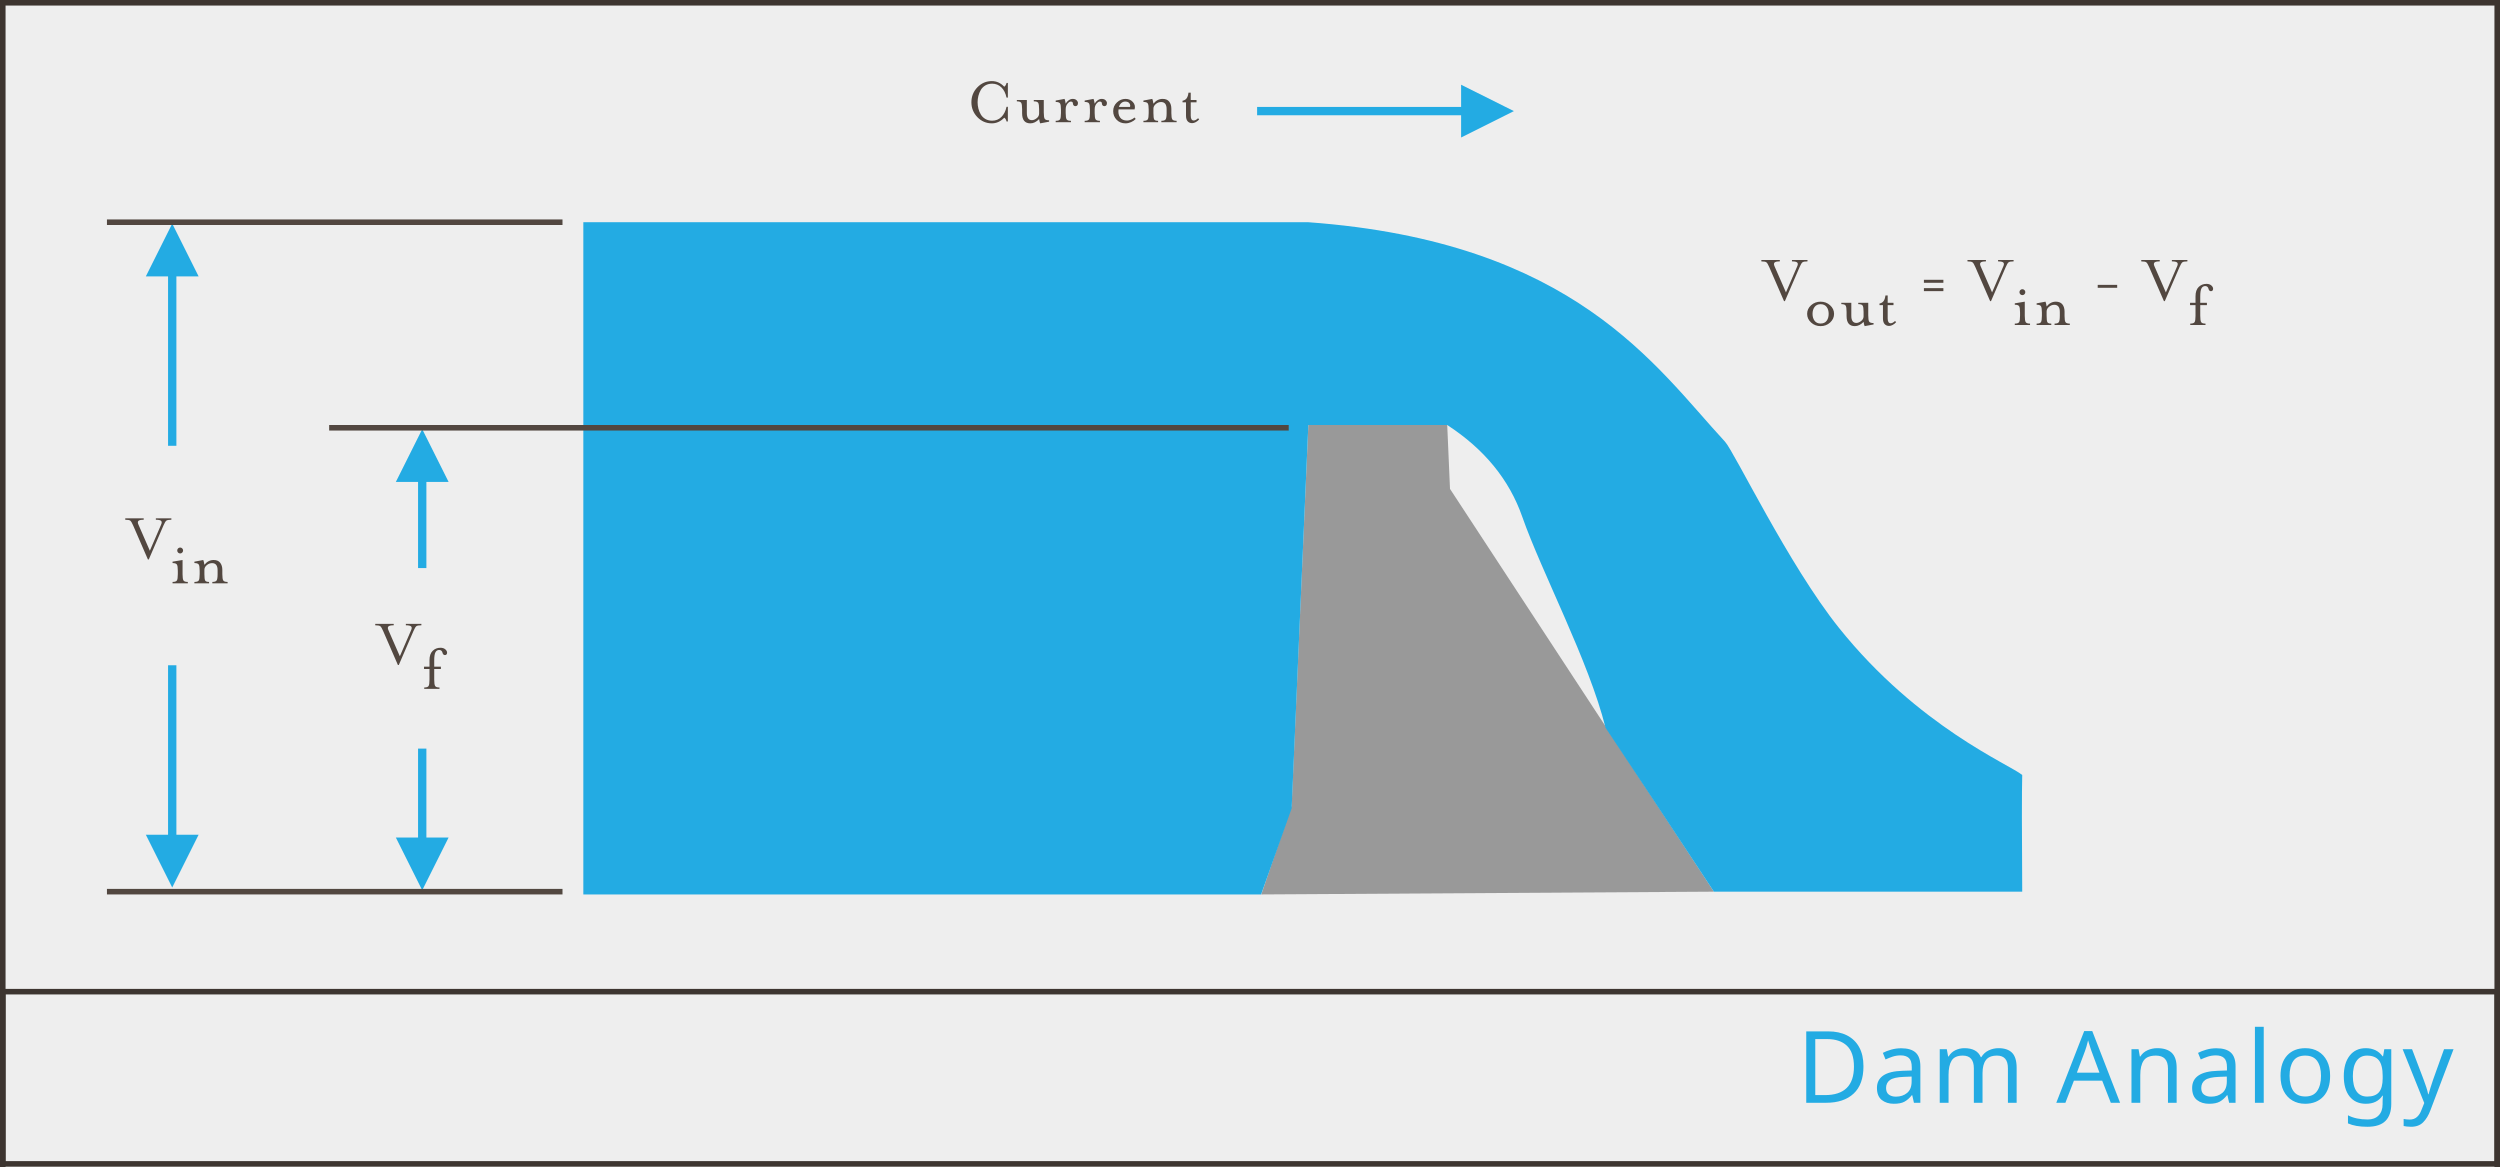
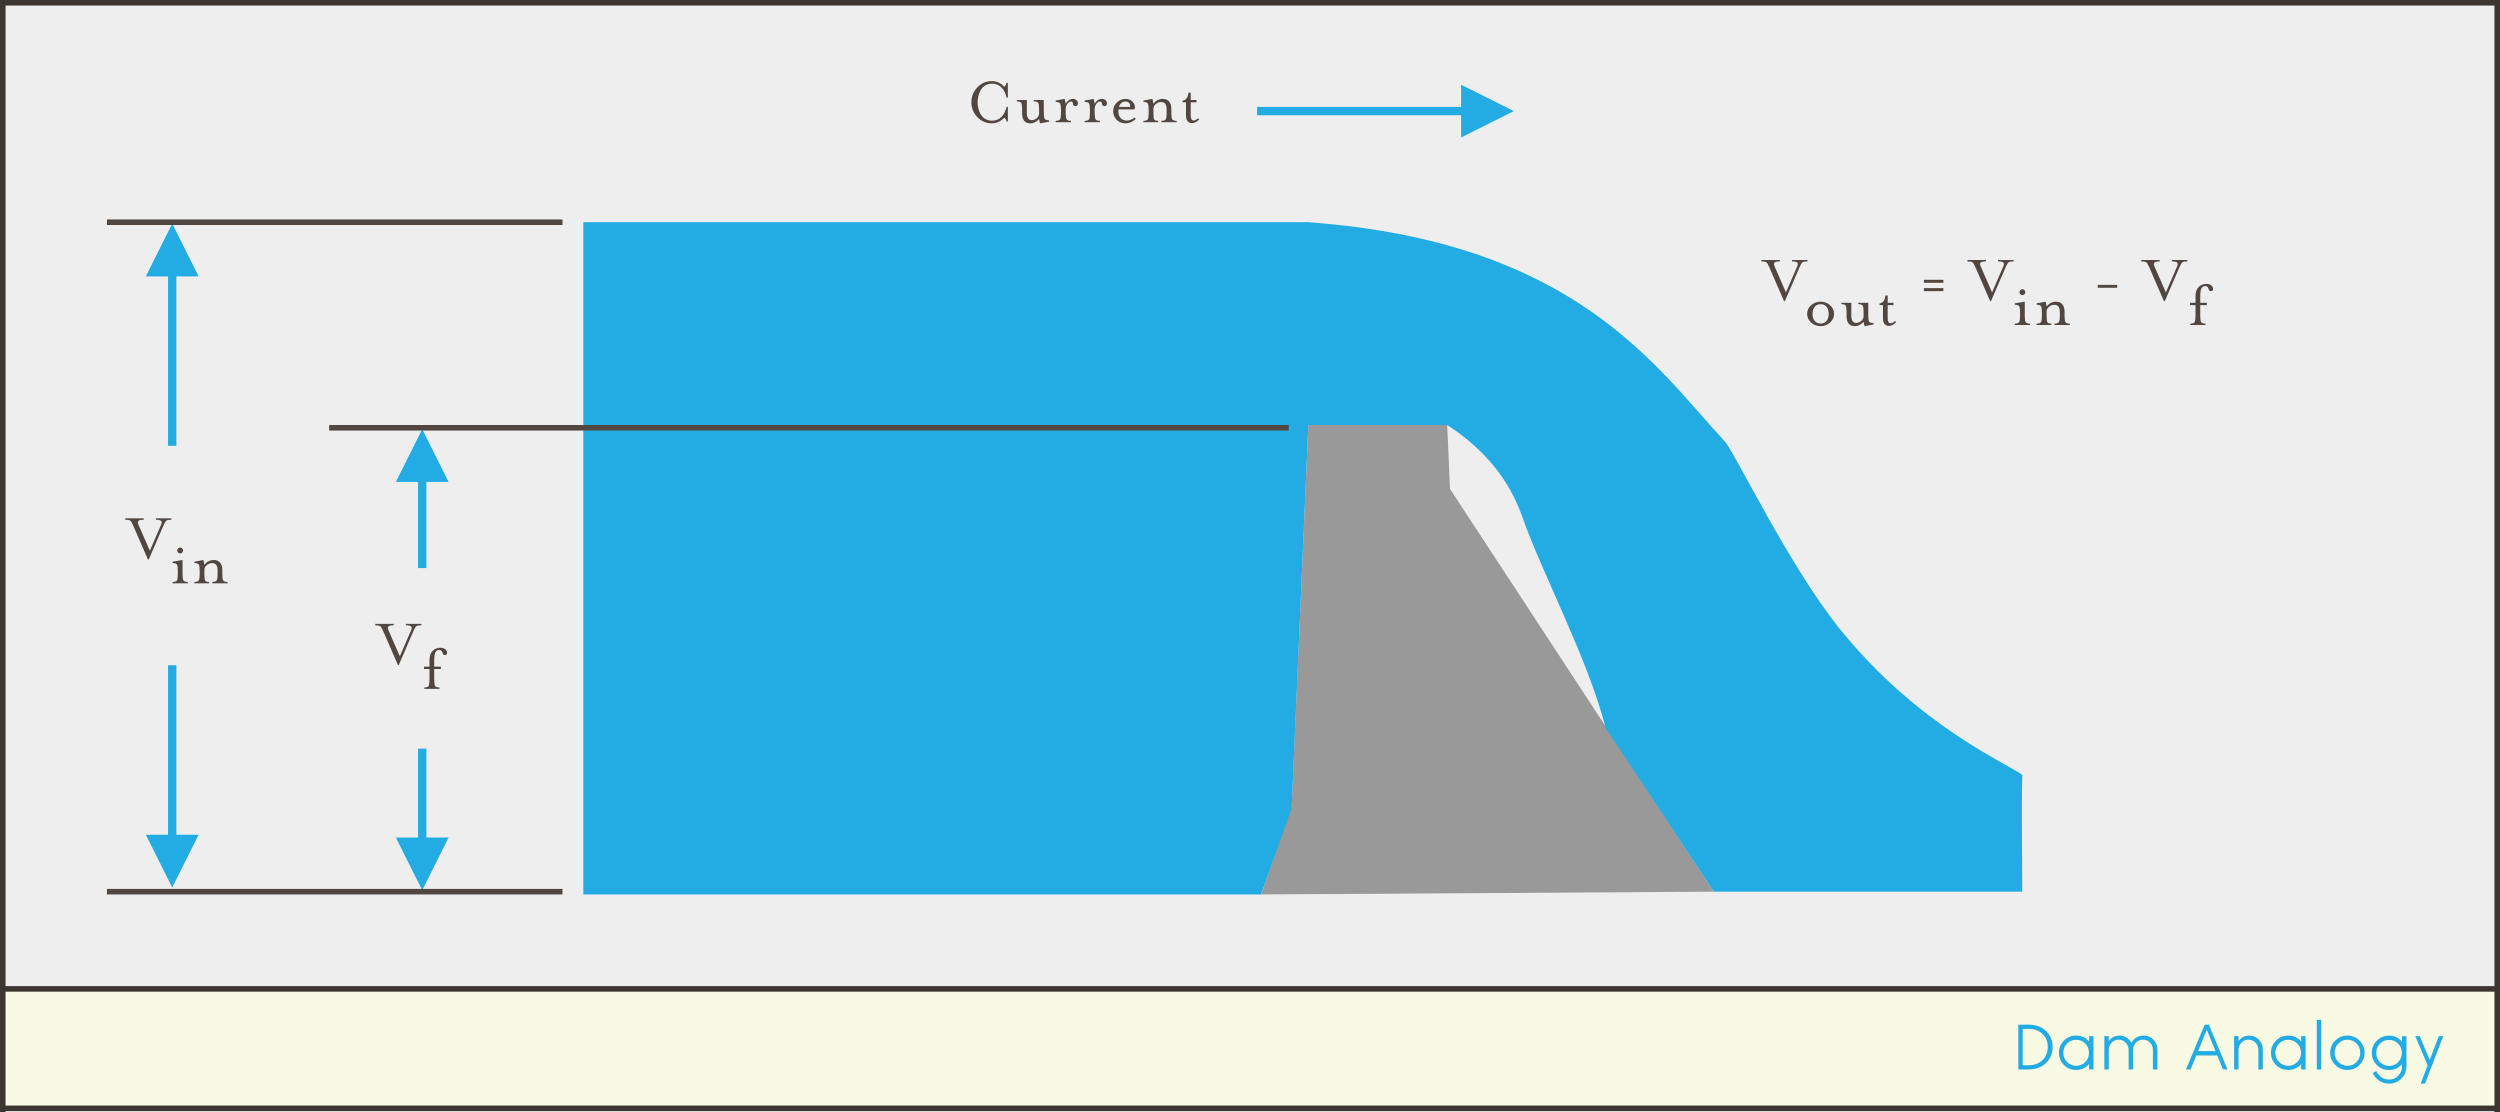
- <svg xmlns="http://www.w3.org/2000/svg" width="900px" height="420px" viewBox="0 0 900 420" version="1.1">
+ <svg xmlns="http://www.w3.org/2000/svg" width="900px" height="400px" viewBox="0 0 900 400" version="1.1">
  <g id="Voltage_Drop_Dam" stroke="none" stroke-width="1" fill="none" fill-rule="evenodd">
    <rect id="Rectangle" stroke="#3D3530" stroke-width="2" fill="#EEEEEE" x="1" y="1" width="898" height="428" />
    <g id="Illustration" transform="translate(39, 27)">
      <g id="Labels" transform="translate(6, 0)">
        <g id="Vf" transform="translate(90, 128)">
          <path d="M16.696,70.104 C15.752,70.104 15.14,70.22 14.86,70.452 C14.58,70.684 14.24,71.264 13.84,72.192 L8.56,84.408 L8.248,84.408 L2.944,72.192 C2.544,71.264 2.204,70.684 1.924,70.452 C1.644,70.22 1.032,70.104 0.088,70.104 L0.088,69.6 L6.736,69.6 L6.736,70.104 C5.744,70.104 5.108,70.244 4.828,70.524 C4.548,70.804 4.56,71.272 4.864,71.928 L8.944,81.264 L12.976,71.928 C13.28,71.272 13.292,70.804 13.012,70.524 C12.732,70.244 12.096,70.104 11.104,70.104 L11.104,69.6 L16.696,69.6 L16.696,70.104 Z M21.32,85.848 L21.32,89.688 C21.32,90.888 21.436,91.656 21.668,91.992 C21.9,92.328 22.416,92.496 23.216,92.496 L23.216,93 L17.72,93 L17.72,92.496 C18.52,92.496 19.036,92.328 19.268,91.992 C19.5,91.656 19.616,90.888 19.616,89.688 L19.616,85.848 L17.648,85.848 L17.648,85.008 L19.616,85.008 L19.616,82.704 C19.616,81.184 19.996,80.052 20.756,79.308 C21.516,78.564 22.448,78.192 23.552,78.192 C24.288,78.192 24.872,78.38 25.304,78.756 C25.736,79.132 25.952,79.536 25.952,79.968 C25.952,80.224 25.884,80.432 25.748,80.592 C25.612,80.752 25.416,80.832 25.16,80.832 C24.904,80.832 24.704,80.736 24.56,80.544 C24.416,80.352 24.32,80.14 24.272,79.908 C24.224,79.676 24.104,79.464 23.912,79.272 C23.72,79.08 23.456,78.984 23.12,78.984 C22.496,78.984 22.04,79.268 21.752,79.836 C21.464,80.404 21.32,81.36 21.32,82.704 L21.32,85.008 L23.72,85.008 L23.72,85.848 L21.32,85.848 Z" id="Vf-Copy" fill="#524740" />
          <path id="Line-10" d="M18.5,18.5 L18.5,48 L18.5,49.5 L15.5,49.5 L15.5,48 L15.5,18.5 L7.5,18.5 L17,-0.5 L26.5,18.5 L18.5,18.5 Z" fill="#23ABE3" fill-rule="nonzero" />
          <path id="Line-10-Copy" d="M15.5,146.5 L15.5,116 L15.5,114.5 L18.5,114.5 L18.5,116 L18.5,146.5 L26.5,146.5 L17,165.5 L7.5,146.5 L15.5,146.5 Z" fill="#23ABE3" fill-rule="nonzero" />
        </g>
        <g id="VS" transform="translate(0, 54)">
          <path d="M16.696,106.104 C15.752,106.104 15.14,106.22 14.86,106.452 C14.58,106.684 14.24,107.264 13.84,108.192 L8.56,120.408 L8.248,120.408 L2.944,108.192 C2.544,107.264 2.204,106.684 1.924,106.452 C1.644,106.22 1.032,106.104 0.088,106.104 L0.088,105.6 L6.736,105.6 L6.736,106.104 C5.744,106.104 5.108,106.244 4.828,106.524 C4.548,106.804 4.56,107.272 4.864,107.928 L8.944,117.264 L12.976,107.928 C13.28,107.272 13.292,106.804 13.012,106.524 C12.732,106.244 12.096,106.104 11.104,106.104 L11.104,105.6 L16.696,105.6 L16.696,106.104 Z M22.616,129 L17.12,129 L17.12,128.496 C17.92,128.496 18.436,128.328 18.668,127.992 C18.9,127.656 19.016,126.888 19.016,125.688 L19.016,124.488 C19.016,123.304 18.9,122.544 18.668,122.208 C18.436,121.872 17.92,121.704 17.12,121.704 L17.12,121.2 L20.72,120.6 L20.72,125.688 C20.72,126.888 20.836,127.656 21.068,127.992 C21.3,128.328 21.816,128.496 22.616,128.496 L22.616,129 Z M20.912,117.168 C20.912,117.472 20.808,117.728 20.6,117.936 C20.392,118.144 20.144,118.248 19.856,118.248 C19.568,118.248 19.32,118.144 19.112,117.936 C18.904,117.728 18.8,117.472 18.8,117.168 C18.8,116.88 18.904,116.632 19.112,116.424 C19.32,116.216 19.568,116.112 19.856,116.112 C20.144,116.112 20.392,116.216 20.6,116.424 C20.808,116.632 20.912,116.88 20.912,117.168 Z M28.584,122.328 C29.496,121.176 30.608,120.6 31.92,120.6 C32.96,120.6 33.74,120.928 34.26,121.584 C34.78,122.24 35.04,123.104 35.04,124.176 L35.04,125.688 C35.04,126.888 35.156,127.656 35.388,127.992 C35.62,128.328 36.136,128.496 36.936,128.496 L36.936,129 L31.44,129 L31.44,128.496 C32.224,128.496 32.736,128.324 32.976,127.98 C33.216,127.636 33.336,126.872 33.336,125.688 L33.336,124.296 C33.336,122.584 32.672,121.728 31.344,121.728 C30.656,121.728 30.024,121.968 29.448,122.448 C28.872,122.928 28.584,123.488 28.584,124.128 L28.584,125.688 C28.584,126.92 28.68,127.696 28.872,128.016 C29.064,128.336 29.528,128.496 30.264,128.496 L30.264,129 L24.984,129 L24.984,128.496 C25.784,128.496 26.3,128.328 26.532,127.992 C26.764,127.656 26.88,126.888 26.88,125.688 L26.88,124.488 C26.88,123.304 26.764,122.544 26.532,122.208 C26.3,121.872 25.784,121.704 24.984,121.704 L24.984,121.2 L28.176,120.6 C28.32,120.904 28.456,121.48 28.584,122.328 Z" id="Vin-Copy" fill="#524740" />
          <path id="Line-10-Copy-3" d="M18.5,18.5 L18.5,78 L18.5,79.5 L15.5,79.5 L15.5,78 L15.5,18.5 L7.5,18.5 L17,-0.5 L26.5,18.5 L18.5,18.5 Z" fill="#23ABE3" fill-rule="nonzero" />
          <path id="Line-10-Copy-2" d="M15.5,219.5 L15.5,160 L15.5,158.5 L18.5,158.5 L18.5,160 L18.5,219.5 L26.5,219.5 L17,238.5 L7.5,219.5 L15.5,219.5 Z" fill="#23ABE3" fill-rule="nonzero" />
        </g>
        <path d="M605.696,67.104 C604.752,67.104 604.14,67.22 603.86,67.452 C603.58,67.684 603.24,68.264 602.84,69.192 L597.56,81.408 L597.248,81.408 L591.944,69.192 C591.544,68.264 591.204,67.684 590.924,67.452 C590.644,67.22 590.032,67.104 589.088,67.104 L589.088,66.6 L595.736,66.6 L595.736,67.104 C594.744,67.104 594.108,67.244 593.828,67.524 C593.548,67.804 593.56,68.272 593.864,68.928 L597.944,78.264 L601.976,68.928 C602.28,68.272 602.292,67.804 602.012,67.524 C601.732,67.244 601.096,67.104 600.104,67.104 L600.104,66.6 L605.696,66.6 L605.696,67.104 Z M613.824,82.896 C614.784,83.744 615.264,84.776 615.264,85.992 C615.264,87.208 614.788,88.248 613.836,89.112 C612.884,89.976 611.744,90.408 610.416,90.408 C609.088,90.408 607.948,89.976 606.996,89.112 C606.044,88.248 605.568,87.208 605.568,85.992 C605.568,84.776 606.044,83.74 606.996,82.884 C607.948,82.028 609.088,81.6 610.416,81.6 C611.744,81.6 612.88,82.032 613.824,82.896 Z M612.576,88.512 C613.072,87.856 613.32,87.016 613.32,85.992 C613.32,84.968 613.072,84.132 612.576,83.484 C612.08,82.836 611.36,82.512 610.416,82.512 C609.472,82.512 608.752,82.84 608.256,83.496 C607.76,84.152 607.512,84.984 607.512,85.992 C607.512,87 607.76,87.832 608.256,88.488 C608.752,89.144 609.472,89.472 610.416,89.472 C611.36,89.472 612.08,89.152 612.576,88.512 Z M629.488,89.808 L626.272,90.408 C626.144,90.152 626.016,89.64 625.888,88.872 C624.896,89.896 623.848,90.408 622.744,90.408 C620.76,90.408 619.768,89.208 619.768,86.808 L619.768,85.296 C619.768,84.096 619.652,83.328 619.42,82.992 C619.188,82.656 618.672,82.488 617.872,82.488 L617.872,82.008 L621.472,82.008 L621.472,86.688 C621.472,88.4 622.08,89.256 623.296,89.256 C623.84,89.256 624.408,89.028 625,88.572 C625.592,88.116 625.888,87.552 625.888,86.88 L625.888,85.296 C625.888,84.096 625.772,83.328 625.54,82.992 C625.308,82.656 624.784,82.488 623.968,82.488 L623.968,82.008 L627.568,82.008 L627.568,86.496 C627.568,87.696 627.684,88.464 627.916,88.8 C628.148,89.136 628.672,89.304 629.488,89.304 L629.488,89.808 Z M632.864,82.848 L631.616,82.848 L631.616,82.272 C632.304,82.128 632.808,81.816 633.128,81.336 C633.448,80.856 633.656,80.2 633.752,79.368 L634.568,79.368 L634.568,82.008 L636.656,82.008 L636.656,82.848 L634.568,82.848 L634.568,87.648 C634.568,88.8 634.928,89.376 635.648,89.376 C636.112,89.376 636.632,89.104 637.208,88.56 L637.616,88.968 C637.28,89.368 636.876,89.696 636.404,89.952 C635.932,90.208 635.496,90.336 635.096,90.336 C634.408,90.336 633.864,90.112 633.464,89.664 C633.064,89.216 632.864,88.544 632.864,87.648 L632.864,82.848 Z M654.616,74.808 L647.608,74.808 L647.608,73.728 L654.616,73.728 L654.616,74.808 Z M654.616,77.808 L647.608,77.808 L647.608,76.728 L654.616,76.728 L654.616,77.808 Z M679.896,67.104 C678.952,67.104 678.34,67.22 678.06,67.452 C677.78,67.684 677.44,68.264 677.04,69.192 L671.76,81.408 L671.448,81.408 L666.144,69.192 C665.744,68.264 665.404,67.684 665.124,67.452 C664.844,67.22 664.232,67.104 663.288,67.104 L663.288,66.6 L669.936,66.6 L669.936,67.104 C668.944,67.104 668.308,67.244 668.028,67.524 C667.748,67.804 667.76,68.272 668.064,68.928 L672.144,78.264 L676.176,68.928 C676.48,68.272 676.492,67.804 676.212,67.524 C675.932,67.244 675.296,67.104 674.304,67.104 L674.304,66.6 L679.896,66.6 L679.896,67.104 Z M685.816,90 L680.32,90 L680.32,89.496 C681.12,89.496 681.636,89.328 681.868,88.992 C682.1,88.656 682.216,87.888 682.216,86.688 L682.216,85.488 C682.216,84.304 682.1,83.544 681.868,83.208 C681.636,82.872 681.12,82.704 680.32,82.704 L680.32,82.2 L683.92,81.6 L683.92,86.688 C683.92,87.888 684.036,88.656 684.268,88.992 C684.5,89.328 685.016,89.496 685.816,89.496 L685.816,90 Z M684.112,78.168 C684.112,78.472 684.008,78.728 683.8,78.936 C683.592,79.144 683.344,79.248 683.056,79.248 C682.768,79.248 682.52,79.144 682.312,78.936 C682.104,78.728 682,78.472 682,78.168 C682,77.88 682.104,77.632 682.312,77.424 C682.52,77.216 682.768,77.112 683.056,77.112 C683.344,77.112 683.592,77.216 683.8,77.424 C684.008,77.632 684.112,77.88 684.112,78.168 Z M691.784,83.328 C692.696,82.176 693.808,81.6 695.12,81.6 C696.16,81.6 696.94,81.928 697.46,82.584 C697.98,83.24 698.24,84.104 698.24,85.176 L698.24,86.688 C698.24,87.888 698.356,88.656 698.588,88.992 C698.82,89.328 699.336,89.496 700.136,89.496 L700.136,90 L694.64,90 L694.64,89.496 C695.424,89.496 695.936,89.324 696.176,88.98 C696.416,88.636 696.536,87.872 696.536,86.688 L696.536,85.296 C696.536,83.584 695.872,82.728 694.544,82.728 C693.856,82.728 693.224,82.968 692.648,83.448 C692.072,83.928 691.784,84.488 691.784,85.128 L691.784,86.688 C691.784,87.92 691.88,88.696 692.072,89.016 C692.264,89.336 692.728,89.496 693.464,89.496 L693.464,90 L688.184,90 L688.184,89.496 C688.984,89.496 689.5,89.328 689.732,88.992 C689.964,88.656 690.08,87.888 690.08,86.688 L690.08,85.488 C690.08,84.304 689.964,83.544 689.732,83.208 C689.5,82.872 688.984,82.704 688.184,82.704 L688.184,82.2 L691.376,81.6 C691.52,81.904 691.656,82.48 691.784,83.328 Z M717.184,76.608 L710.176,76.608 L710.176,75.552 L717.184,75.552 L717.184,76.608 Z M742.464,67.104 C741.52,67.104 740.908,67.22 740.628,67.452 C740.348,67.684 740.008,68.264 739.608,69.192 L734.328,81.408 L734.016,81.408 L728.712,69.192 C728.312,68.264 727.972,67.684 727.692,67.452 C727.412,67.22 726.8,67.104 725.856,67.104 L725.856,66.6 L732.504,66.6 L732.504,67.104 C731.512,67.104 730.876,67.244 730.596,67.524 C730.316,67.804 730.328,68.272 730.632,68.928 L734.712,78.264 L738.744,68.928 C739.048,68.272 739.06,67.804 738.78,67.524 C738.5,67.244 737.864,67.104 736.872,67.104 L736.872,66.6 L742.464,66.6 L742.464,67.104 Z M747.088,82.848 L747.088,86.688 C747.088,87.888 747.204,88.656 747.436,88.992 C747.668,89.328 748.184,89.496 748.984,89.496 L748.984,90 L743.488,90 L743.488,89.496 C744.288,89.496 744.804,89.328 745.036,88.992 C745.268,88.656 745.384,87.888 745.384,86.688 L745.384,82.848 L743.416,82.848 L743.416,82.008 L745.384,82.008 L745.384,79.704 C745.384,78.184 745.764,77.052 746.524,76.308 C747.284,75.564 748.216,75.192 749.32,75.192 C750.056,75.192 750.64,75.38 751.072,75.756 C751.504,76.132 751.72,76.536 751.72,76.968 C751.72,77.224 751.652,77.432 751.516,77.592 C751.38,77.752 751.184,77.832 750.928,77.832 C750.672,77.832 750.472,77.736 750.328,77.544 C750.184,77.352 750.088,77.14 750.04,76.908 C749.992,76.676 749.872,76.464 749.68,76.272 C749.488,76.08 749.224,75.984 748.888,75.984 C748.264,75.984 747.808,76.268 747.52,76.836 C747.232,77.404 747.088,78.36 747.088,79.704 L747.088,82.008 L749.488,82.008 L749.488,82.848 L747.088,82.848 Z" id="Vout-=-Vin---Vf-Copy" fill="#524740" />
        <g id="Current" transform="translate(303, 0)">
          <path d="M14.832,16.736 L14.352,16.736 C14.224,16.112 13.952,15.656 13.536,15.368 C12.224,16.728 10.736,17.408 9.072,17.408 C7.04,17.408 5.304,16.664 3.864,15.176 C2.424,13.688 1.704,11.896 1.704,9.8 C1.704,7.704 2.424,5.912 3.864,4.424 C5.304,2.936 7.04,2.192 9.072,2.192 C10.768,2.192 12.256,2.872 13.536,4.232 C13.968,3.896 14.24,3.44 14.352,2.864 L14.832,2.864 L14.832,8.144 L14.352,8.144 C14.016,6.56 13.396,5.328 12.492,4.448 C11.588,3.568 10.48,3.128 9.168,3.128 C8.256,3.128 7.448,3.332 6.744,3.74 C6.04,4.148 5.492,4.688 5.1,5.36 C4.708,6.032 4.416,6.744 4.224,7.496 C4.032,8.248 3.936,9.016 3.936,9.8 C3.936,10.584 4.032,11.352 4.224,12.104 C4.416,12.856 4.708,13.564 5.1,14.228 C5.492,14.892 6.04,15.428 6.744,15.836 C7.448,16.244 8.256,16.448 9.168,16.448 C10.48,16.448 11.588,16.004 12.492,15.116 C13.396,14.228 14.016,13.008 14.352,11.456 L14.832,11.456 L14.832,16.736 Z M29.68,16.808 L26.464,17.408 C26.336,17.152 26.208,16.64 26.08,15.872 C25.088,16.896 24.04,17.408 22.936,17.408 C20.952,17.408 19.96,16.208 19.96,13.808 L19.96,12.296 C19.96,11.096 19.844,10.328 19.612,9.992 C19.38,9.656 18.864,9.488 18.064,9.488 L18.064,9.008 L21.664,9.008 L21.664,13.688 C21.664,15.4 22.272,16.256 23.488,16.256 C24.032,16.256 24.6,16.028 25.192,15.572 C25.784,15.116 26.08,14.552 26.08,13.88 L26.08,12.296 C26.08,11.096 25.964,10.328 25.732,9.992 C25.5,9.656 24.976,9.488 24.16,9.488 L24.16,9.008 L27.76,9.008 L27.76,13.496 C27.76,14.696 27.876,15.464 28.108,15.8 C28.34,16.136 28.864,16.304 29.68,16.304 L29.68,16.808 Z M40.064,10.088 C40.064,10.84 39.744,11.216 39.104,11.216 C38.88,11.216 38.684,11.128 38.516,10.952 C38.348,10.776 38.264,10.576 38.264,10.352 C38.264,9.824 38.008,9.56 37.496,9.56 C37.128,9.56 36.728,9.816 36.296,10.328 C35.864,10.84 35.648,11.52 35.648,12.368 L35.648,13.688 C35.648,14.888 35.764,15.656 35.996,15.992 C36.228,16.328 36.744,16.496 37.544,16.496 L37.544,17 L32.048,17 L32.048,16.496 C32.848,16.496 33.364,16.328 33.596,15.992 C33.828,15.656 33.944,14.888 33.944,13.688 L33.944,12.488 C33.944,11.304 33.828,10.544 33.596,10.208 C33.364,9.872 32.848,9.704 32.048,9.704 L32.048,9.2 L35.24,8.6 C35.384,8.904 35.52,9.48 35.648,10.328 C35.888,9.848 36.248,9.44 36.728,9.104 C37.208,8.768 37.688,8.6 38.168,8.6 C38.776,8.6 39.244,8.76 39.572,9.08 C39.9,9.4 40.064,9.736 40.064,10.088 Z M50.496,10.088 C50.496,10.84 50.176,11.216 49.536,11.216 C49.312,11.216 49.116,11.128 48.948,10.952 C48.78,10.776 48.696,10.576 48.696,10.352 C48.696,9.824 48.44,9.56 47.928,9.56 C47.56,9.56 47.16,9.816 46.728,10.328 C46.296,10.84 46.08,11.52 46.08,12.368 L46.08,13.688 C46.08,14.888 46.196,15.656 46.428,15.992 C46.66,16.328 47.176,16.496 47.976,16.496 L47.976,17 L42.48,17 L42.48,16.496 C43.28,16.496 43.796,16.328 44.028,15.992 C44.26,15.656 44.376,14.888 44.376,13.688 L44.376,12.488 C44.376,11.304 44.26,10.544 44.028,10.208 C43.796,9.872 43.28,9.704 42.48,9.704 L42.48,9.2 L45.672,8.6 C45.816,8.904 45.952,9.48 46.08,10.328 C46.32,9.848 46.68,9.44 47.16,9.104 C47.64,8.768 48.12,8.6 48.6,8.6 C49.208,8.6 49.676,8.76 50.004,9.08 C50.332,9.4 50.496,9.736 50.496,10.088 Z M54.808,11.504 L58.792,11.504 C58.952,11.056 58.884,10.62 58.588,10.196 C58.292,9.772 57.784,9.56 57.064,9.56 C56.552,9.56 56.092,9.736 55.684,10.088 C55.276,10.44 54.984,10.912 54.808,11.504 Z M54.664,12.392 C54.52,13.576 54.708,14.54 55.228,15.284 C55.748,16.028 56.6,16.4 57.784,16.4 C58.184,16.4 58.64,16.296 59.152,16.088 C59.664,15.88 60.088,15.616 60.424,15.296 L60.856,15.824 C60.424,16.288 59.872,16.668 59.2,16.964 C58.528,17.26 57.856,17.408 57.184,17.408 C55.888,17.408 54.824,16.98 53.992,16.124 C53.16,15.268 52.744,14.224 52.744,12.992 C52.744,11.76 53.196,10.72 54.1,9.872 C55.004,9.024 56.032,8.6 57.184,8.6 C58.272,8.6 59.16,8.98 59.848,9.74 C60.536,10.5 60.736,11.384 60.448,12.392 L54.664,12.392 Z M67.232,10.328 C68.144,9.176 69.256,8.6 70.568,8.6 C71.608,8.6 72.388,8.928 72.908,9.584 C73.428,10.24 73.688,11.104 73.688,12.176 L73.688,13.688 C73.688,14.888 73.804,15.656 74.036,15.992 C74.268,16.328 74.784,16.496 75.584,16.496 L75.584,17 L70.088,17 L70.088,16.496 C70.872,16.496 71.384,16.324 71.624,15.98 C71.864,15.636 71.984,14.872 71.984,13.688 L71.984,12.296 C71.984,10.584 71.32,9.728 69.992,9.728 C69.304,9.728 68.672,9.968 68.096,10.448 C67.52,10.928 67.232,11.488 67.232,12.128 L67.232,13.688 C67.232,14.92 67.328,15.696 67.52,16.016 C67.712,16.336 68.176,16.496 68.912,16.496 L68.912,17 L63.632,17 L63.632,16.496 C64.432,16.496 64.948,16.328 65.18,15.992 C65.412,15.656 65.528,14.888 65.528,13.688 L65.528,12.488 C65.528,11.304 65.412,10.544 65.18,10.208 C64.948,9.872 64.432,9.704 63.632,9.704 L63.632,9.2 L66.824,8.6 C66.968,8.904 67.104,9.48 67.232,10.328 Z M78.96,9.848 L77.712,9.848 L77.712,9.272 C78.4,9.128 78.904,8.816 79.224,8.336 C79.544,7.856 79.752,7.2 79.848,6.368 L80.664,6.368 L80.664,9.008 L82.752,9.008 L82.752,9.848 L80.664,9.848 L80.664,14.648 C80.664,15.8 81.024,16.376 81.744,16.376 C82.208,16.376 82.728,16.104 83.304,15.56 L83.712,15.968 C83.376,16.368 82.972,16.696 82.5,16.952 C82.028,17.208 81.592,17.336 81.192,17.336 C80.504,17.336 79.96,17.112 79.56,16.664 C79.16,16.216 78.96,15.544 78.96,14.648 L78.96,9.848 Z" id="Current-Copy" fill="#524740" />
          <path id="Line-11" d="M178,14.5 L106.059,14.5 L104.559,14.5 L104.559,11.5 L106.059,11.5 L178,11.5 L178,3.5 L197,13 L178,22.5 L178,14.5 Z" fill="#23ABE3" fill-rule="nonzero" />
        </g>
      </g>
      <g id="Dam" transform="translate(171, 53)">
        <polygon id="Path-11" fill="#999999" points="244.059 242 407 241 312 96 311 73 261 73 255 210" />
        <polygon id="Path-12" fill="#23ABE3" points="244 242 0 242 0 73 261 73 255 211" />
        <path d="M5.05330146e-15,73 L311,73 C324.333,81.667 333.333,92.667 338,106 C345,126 362,158 368,182 C376,194 389,213.667 407,241 L518,241 C517.845,219.144 517.845,205.144 518,199 C513.71,195.323 480.619,181.755 452,146 C433.919,123.411 414.343,82.61 411,79 C386,52 357,7 261,-1.54724324e-13 C251,-1.54724324e-13 164,-3.35260176e-13 0,-6.96331881e-13 L5.05330146e-15,73 Z" id="Path-13" fill="#23ABE3" />
      </g>
      <g id="Level-Lines" transform="translate(0, 52)" stroke="#524740" stroke-linecap="square" stroke-width="2">
        <path d="M162.5,242 L0.5,242" id="Line-9" />
        <path d="M423.938,75 L80.5,75" id="Line-9-Copy" />
        <path d="M162.5,1 L0.5,1" id="Line-9-Copy-2" />
      </g>
    </g>
-     <text id="Dam-Analogy" font-family="Wavehaus-66Book, Wavehaus" font-size="36" font-weight="300" letter-spacing="1" fill="#23ABE3">
-       <tspan x="646.764" y="397">Dam Analogy</tspan>
-     </text>
-     <rect id="Rectangle-Copy" stroke="#3D3530" stroke-width="2" x="1" y="357" width="898" height="62" />
+     <rect id="Rectangle-Copy" stroke="#3D3530" stroke-width="2" fill="#F8FAE4" x="1" y="356" width="898" height="43" />
+     <path d="M726.595,385 L726.595,368.872 L730.243,368.872 C732.899,368.872 735.011,369.64 736.579,371.176 C738.147,372.712 738.931,374.632 738.931,376.936 C738.931,379.224 738.143,381.14 736.567,382.684 C734.991,384.228 732.883,385 730.243,385 L726.595,385 Z M728.179,383.488 L730.243,383.488 C732.355,383.488 734.043,382.868 735.307,381.628 C736.571,380.388 737.203,378.824 737.203,376.936 C737.203,375.048 736.571,373.484 735.307,372.244 C734.043,371.004 732.355,370.384 730.243,370.384 L728.179,370.384 L728.179,383.488 Z M752.077,373 L753.661,373 L753.661,385 L752.077,385 L752.077,383.056 C750.845,384.48 749.285,385.192 747.397,385.192 C745.685,385.192 744.225,384.588 743.017,383.38 C741.809,382.172 741.205,380.712 741.205,379 C741.205,377.288 741.809,375.828 743.017,374.62 C744.225,373.412 745.685,372.808 747.397,372.808 C749.301,372.808 750.861,373.52 752.077,374.944 L752.077,373 Z M747.421,383.68 C748.717,383.68 749.809,383.228 750.697,382.324 C751.585,381.42 752.029,380.312 752.029,379 C752.029,377.688 751.585,376.58 750.697,375.676 C749.809,374.772 748.717,374.32 747.421,374.32 C746.141,374.32 745.049,374.772 744.145,375.676 C743.241,376.58 742.789,377.688 742.789,379 C742.789,380.312 743.241,381.42 744.145,382.324 C745.049,383.228 746.141,383.68 747.421,383.68 Z M771.752,372.808 C773.144,372.808 774.312,373.3 775.256,374.284 C776.2,375.268 776.672,376.48 776.672,377.92 L776.672,385 L775.04,385 L775.04,377.968 C775.04,376.928 774.7,376.052 774.02,375.34 C773.34,374.628 772.496,374.272 771.488,374.272 C770.48,374.272 769.632,374.628 768.944,375.34 C768.256,376.052 767.912,376.928 767.912,377.968 L767.912,385 L766.304,385 L766.304,377.968 C766.304,376.944 765.956,376.072 765.26,375.352 C764.564,374.632 763.72,374.272 762.728,374.272 C761.736,374.272 760.892,374.632 760.196,375.352 C759.5,376.072 759.152,376.944 759.152,377.968 L759.152,385 L757.568,385 L757.568,373 L759.152,373 L759.152,374.776 C760.128,373.464 761.408,372.808 762.992,372.808 C763.904,372.808 764.74,373.04 765.5,373.504 C766.26,373.968 766.856,374.592 767.288,375.376 C767.704,374.592 768.304,373.968 769.088,373.504 C769.872,373.04 770.76,372.808 771.752,372.808 Z M800.277,385 L798.213,379.96 L790.677,379.96 L788.613,385 L786.957,385 L793.677,368.872 L795.189,368.872 L801.909,385 L800.277,385 Z M791.325,378.376 L797.565,378.376 L794.445,370.72 L791.325,378.376 Z M809.704,372.808 C811.096,372.808 812.264,373.3 813.208,374.284 C814.152,375.268 814.624,376.48 814.624,377.92 L814.624,385 L813.016,385 L813.016,377.968 C813.016,376.944 812.668,376.072 811.972,375.352 C811.276,374.632 810.432,374.272 809.44,374.272 C808.448,374.272 807.604,374.632 806.908,375.352 C806.212,376.072 805.864,376.944 805.864,377.968 L805.864,385 L804.28,385 L804.28,373 L805.864,373 L805.864,374.776 C806.84,373.464 808.12,372.808 809.704,372.808 Z M828.419,373 L830.003,373 L830.003,385 L828.419,385 L828.419,383.056 C827.187,384.48 825.627,385.192 823.739,385.192 C822.027,385.192 820.567,384.588 819.359,383.38 C818.151,382.172 817.547,380.712 817.547,379 C817.547,377.288 818.151,375.828 819.359,374.62 C820.567,373.412 822.027,372.808 823.739,372.808 C825.643,372.808 827.203,373.52 828.419,374.944 L828.419,373 Z M823.763,383.68 C825.059,383.68 826.151,383.228 827.039,382.324 C827.927,381.42 828.371,380.312 828.371,379 C828.371,377.688 827.927,376.58 827.039,375.676 C826.151,374.772 825.059,374.32 823.763,374.32 C822.483,374.32 821.391,374.772 820.487,375.676 C819.583,376.58 819.131,377.688 819.131,379 C819.131,380.312 819.583,381.42 820.487,382.324 C821.391,383.228 822.483,383.68 823.763,383.68 Z M834.053,385 L834.053,367.144 L835.637,367.144 L835.637,385 L834.053,385 Z M849.432,383.368 C848.232,384.584 846.776,385.192 845.064,385.192 C843.352,385.192 841.892,384.588 840.684,383.38 C839.476,382.172 838.872,380.712 838.872,379 C838.872,377.288 839.476,375.828 840.684,374.62 C841.892,373.412 843.352,372.808 845.064,372.808 C846.776,372.808 848.236,373.412 849.444,374.62 C850.652,375.828 851.256,377.288 851.256,379 C851.256,380.696 850.648,382.152 849.432,383.368 Z M845.088,383.68 C846.384,383.68 847.476,383.228 848.364,382.324 C849.252,381.42 849.696,380.312 849.696,379 C849.696,377.688 849.252,376.576 848.364,375.664 C847.476,374.752 846.384,374.296 845.088,374.296 C843.808,374.296 842.72,374.752 841.824,375.664 C840.928,376.576 840.48,377.688 840.48,379 C840.48,380.312 840.928,381.42 841.824,382.324 C842.72,383.228 843.808,383.68 845.088,383.68 Z M864.715,373.024 L866.323,373.024 L866.323,383.968 C866.307,385.712 865.679,387.172 864.439,388.348 C863.199,389.524 861.763,390.112 860.131,390.112 C858.643,390.112 857.375,389.716 856.327,388.924 C855.279,388.132 854.571,387.24 854.203,386.248 L855.499,385.6 C855.803,386.416 856.379,387.128 857.227,387.736 C858.075,388.344 859.043,388.648 860.131,388.648 C861.411,388.648 862.495,388.18 863.383,387.244 C864.271,386.308 864.723,385.216 864.739,383.968 L864.715,383.968 L864.715,383.08 C863.499,384.504 861.939,385.216 860.035,385.216 C858.323,385.216 856.863,384.612 855.655,383.404 C854.447,382.196 853.843,380.736 853.843,379.024 C853.843,377.312 854.447,375.852 855.655,374.644 C856.863,373.436 858.323,372.832 860.035,372.832 C861.923,372.832 863.483,373.544 864.715,374.968 L864.715,373.024 Z M860.059,383.728 C861.355,383.728 862.447,383.276 863.335,382.372 C864.223,381.468 864.667,380.36 864.667,379.048 C864.667,377.736 864.223,376.628 863.335,375.724 C862.447,374.82 861.355,374.368 860.059,374.368 C858.779,374.368 857.691,374.82 856.795,375.724 C855.899,376.628 855.451,377.736 855.451,379.048 C855.451,380.36 855.899,381.468 856.795,382.372 C857.691,383.276 858.779,383.728 860.059,383.728 Z M877.981,373 L879.565,373 L873.013,390.112 L871.429,390.112 L873.949,383.536 L869.509,373 L871.093,373 L874.693,381.568 L877.981,373 Z" id="Dam-Analogy-Copy" fill="#23ABE3" />
  </g>
</svg>
